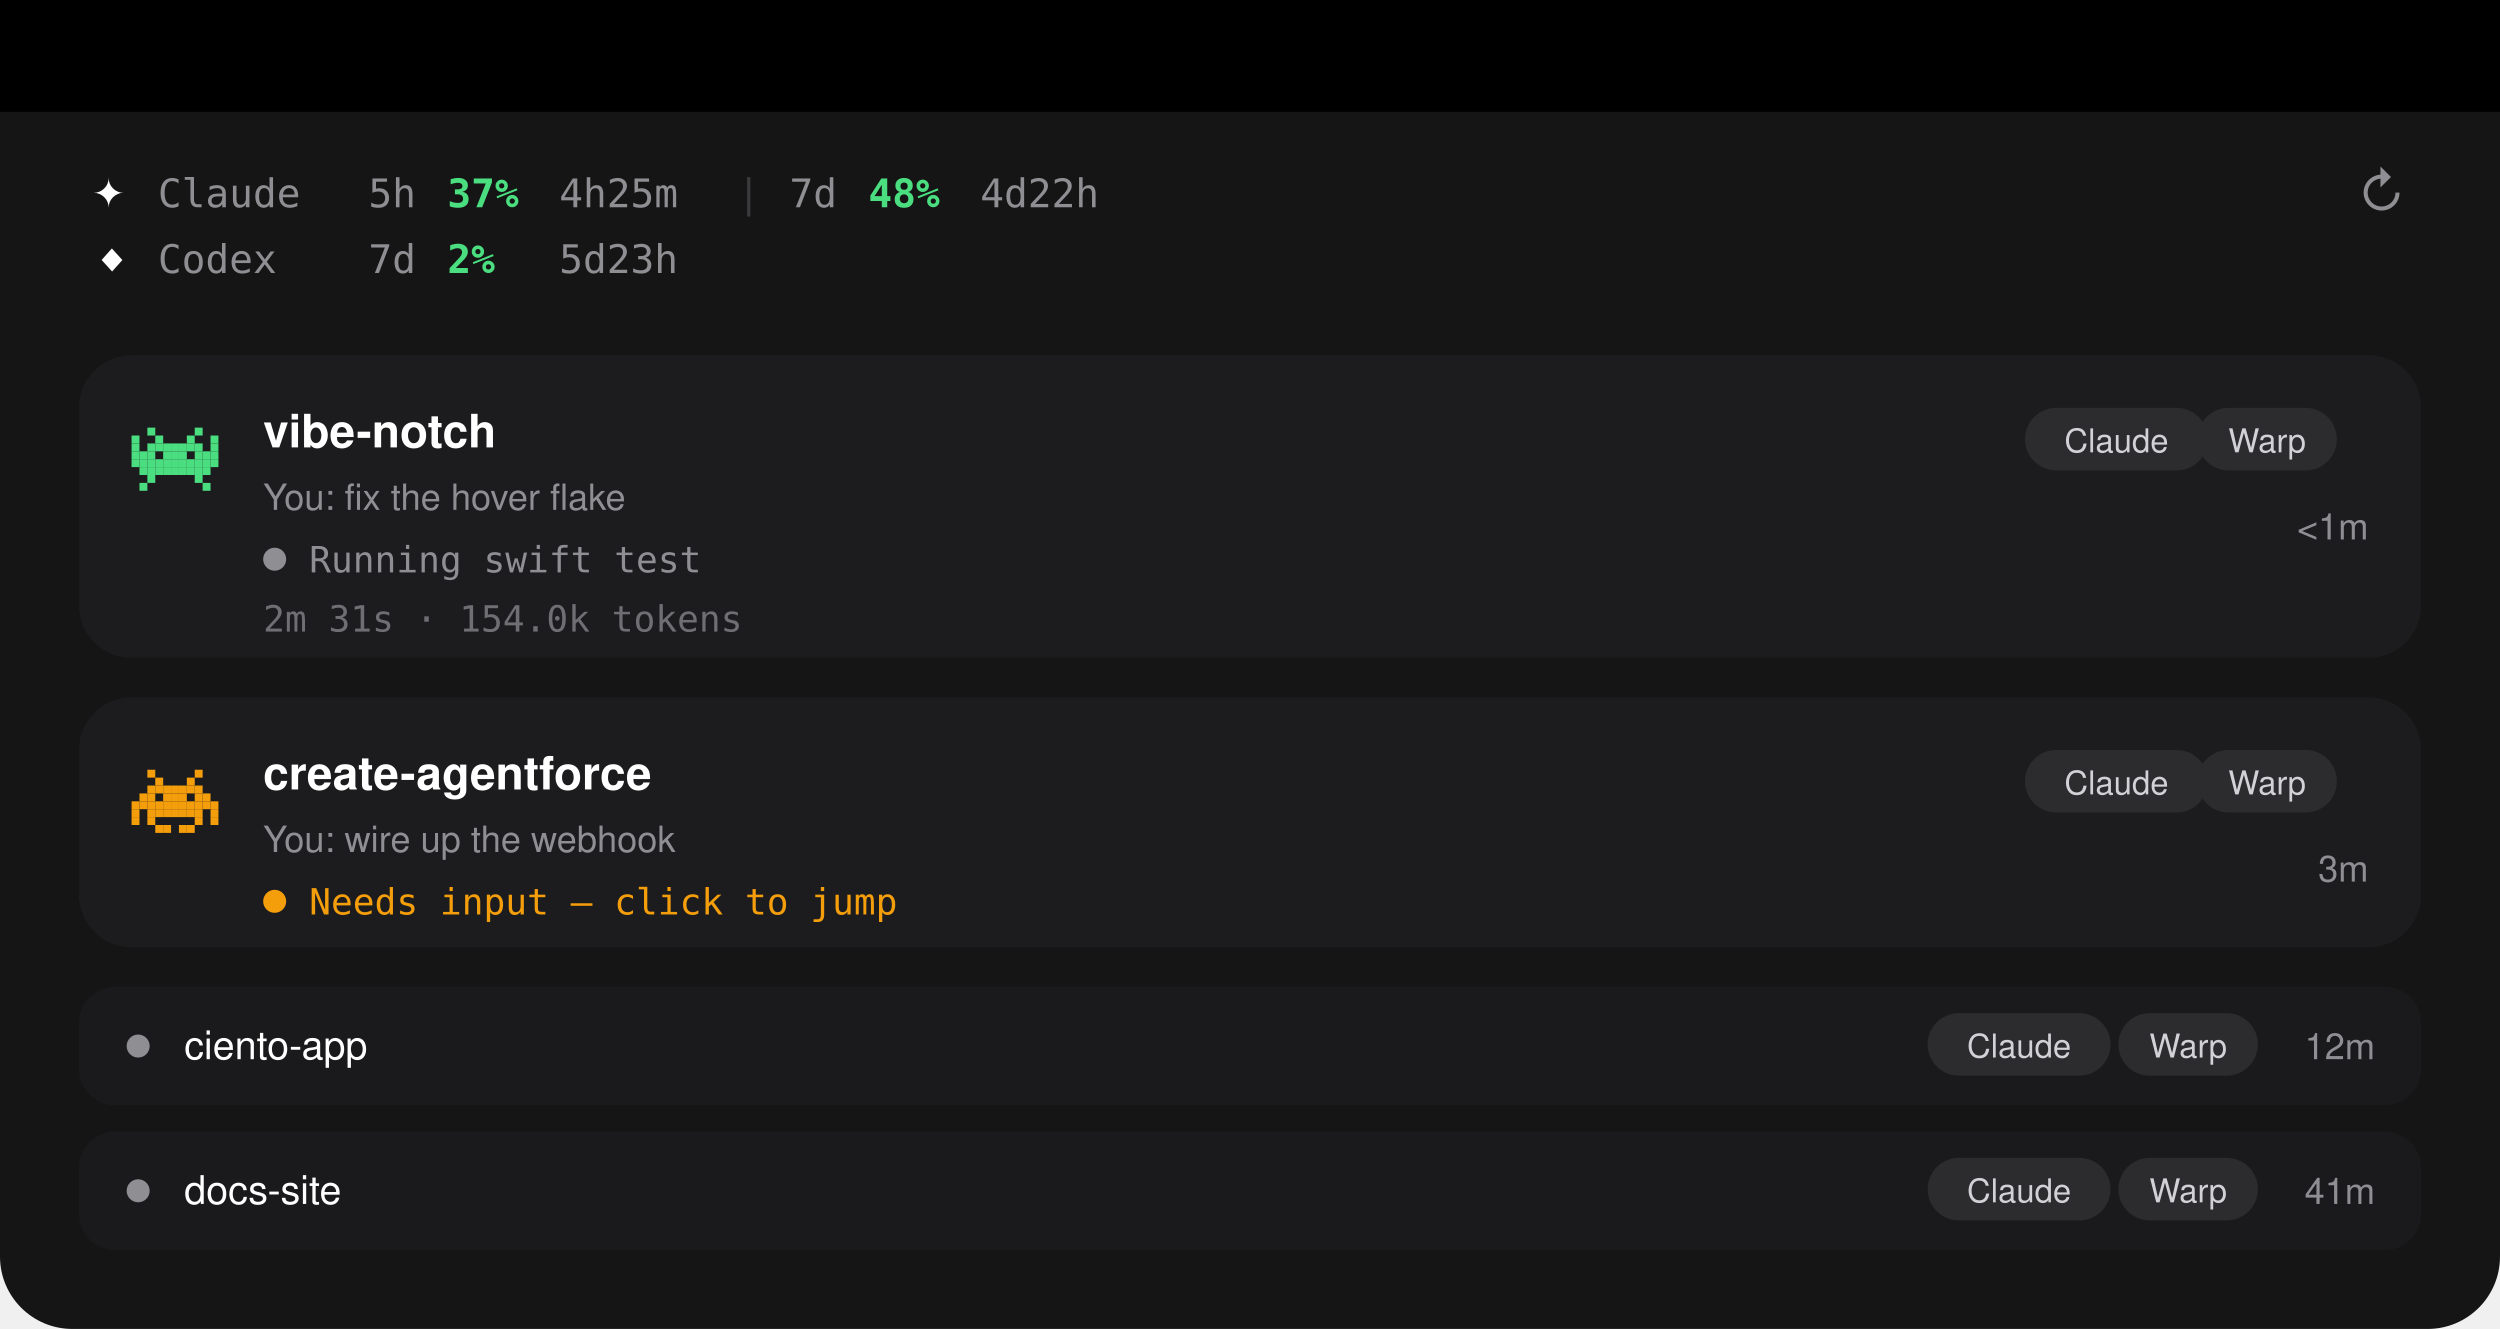
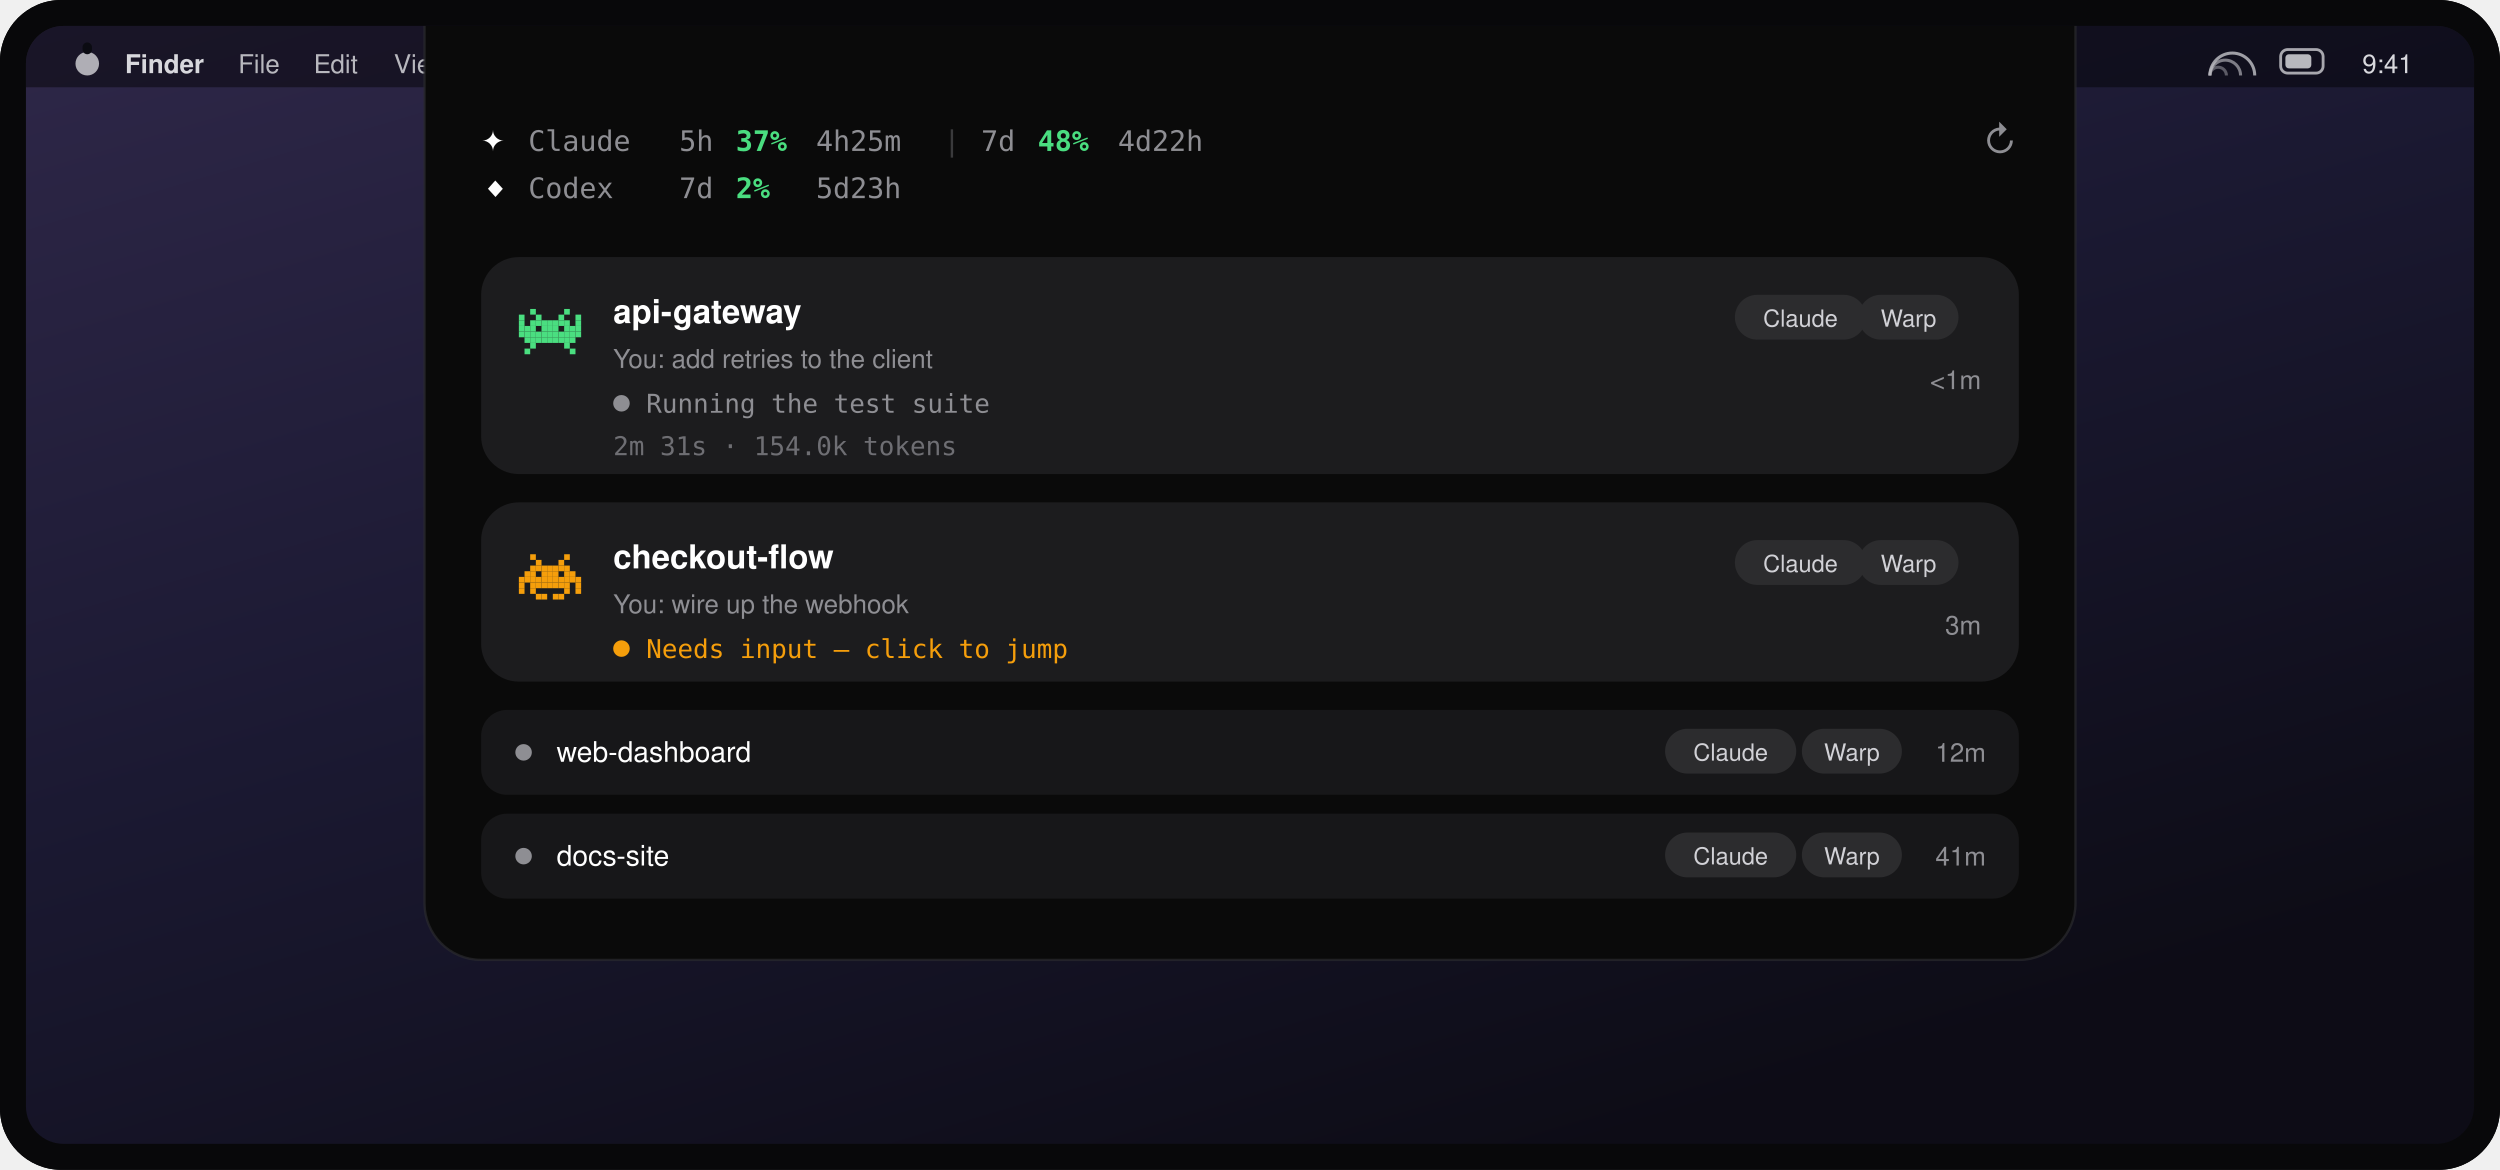
- <svg xmlns="http://www.w3.org/2000/svg" width="760" height="404" viewBox="0 0 760 404" role="img">
-   <rect x="0" y="0" width="760" height="404" rx="22" fill="#151515" opacity="1.0" />
-   <rect x="0" y="0" width="760" height="34" rx="0" fill="#000000" opacity="1.0" />
-   <rect x="290.0" y="0" width="180" height="26" rx="0" fill="#000000" opacity="1.0" />
-   <text x="28" y="63" font-family="-apple-system, BlinkMacSystemFont, 'SF Pro Text', Helvetica, Arial, sans-serif" font-size="12" font-weight="400" fill="#FFFFFF" text-anchor="start" opacity="1.0">✦</text>
-   <text x="48" y="63" font-family="ui-monospace, 'SF Mono', Menlo, monospace" font-size="12" font-weight="400" fill="#8E8E93" text-anchor="start" opacity="1.0">Claude</text>
-   <text x="112" y="63" font-family="ui-monospace, 'SF Mono', Menlo, monospace" font-size="12" font-weight="400" fill="#8E8E93" text-anchor="start" opacity="1.0">5h</text>
-   <text x="136" y="63" font-family="ui-monospace, 'SF Mono', Menlo, monospace" font-size="12" font-weight="600" fill="#4ADE80" text-anchor="start" opacity="1.0">37%</text>
-   <text x="170" y="63" font-family="ui-monospace, 'SF Mono', Menlo, monospace" font-size="12" font-weight="400" fill="#8E8E93" text-anchor="start" opacity="1.0">4h25m</text>
-   <text x="224" y="63" font-family="ui-monospace, 'SF Mono', Menlo, monospace" font-size="12" font-weight="400" fill="#3A3A3C" text-anchor="start" opacity="1.0">|</text>
-   <text x="240" y="63" font-family="ui-monospace, 'SF Mono', Menlo, monospace" font-size="12" font-weight="400" fill="#8E8E93" text-anchor="start" opacity="1.0">7d</text>
-   <text x="264" y="63" font-family="ui-monospace, 'SF Mono', Menlo, monospace" font-size="12" font-weight="600" fill="#4ADE80" text-anchor="start" opacity="1.0">48%</text>
-   <text x="298" y="63" font-family="ui-monospace, 'SF Mono', Menlo, monospace" font-size="12" font-weight="400" fill="#8E8E93" text-anchor="start" opacity="1.0">4d22h</text>
-   <text x="28" y="83" font-family="-apple-system, BlinkMacSystemFont, 'SF Pro Text', Helvetica, Arial, sans-serif" font-size="12" font-weight="400" fill="#FFFFFF" text-anchor="start" opacity="1.0">◆</text>
-   <text x="48" y="83" font-family="ui-monospace, 'SF Mono', Menlo, monospace" font-size="12" font-weight="400" fill="#8E8E93" text-anchor="start" opacity="1.0">Codex</text>
-   <text x="112" y="83" font-family="ui-monospace, 'SF Mono', Menlo, monospace" font-size="12" font-weight="400" fill="#8E8E93" text-anchor="start" opacity="1.0">7d</text>
-   <text x="136" y="83" font-family="ui-monospace, 'SF Mono', Menlo, monospace" font-size="12" font-weight="600" fill="#4ADE80" text-anchor="start" opacity="1.0">2%</text>
-   <text x="170" y="83" font-family="ui-monospace, 'SF Mono', Menlo, monospace" font-size="12" font-weight="400" fill="#8E8E93" text-anchor="start" opacity="1.0">5d23h</text>
-   <text x="724" y="64" font-family="-apple-system, BlinkMacSystemFont, 'SF Pro Text', Helvetica, Arial, sans-serif" font-size="15" font-weight="400" fill="#8E8E93" text-anchor="middle" opacity="1.0">↻</text>
-   <rect x="24" y="108" width="712" height="92" rx="16" fill="#1C1C1E" opacity="1.0" />
-   <rect x="44.8" y="130.0" width="2.4" height="2.4" fill="#4ADE80" opacity="1.0" />
-   <rect x="59.2" y="130.0" width="2.4" height="2.4" fill="#4ADE80" opacity="1.0" />
-   <rect x="40.0" y="132.4" width="2.4" height="2.4" fill="#4ADE80" opacity="1.0" />
-   <rect x="47.2" y="132.4" width="2.4" height="2.4" fill="#4ADE80" opacity="1.0" />
-   <rect x="56.8" y="132.4" width="2.4" height="2.4" fill="#4ADE80" opacity="1.0" />
-   <rect x="64.0" y="132.4" width="2.4" height="2.4" fill="#4ADE80" opacity="1.0" />
-   <rect x="40.0" y="134.8" width="2.4" height="2.4" fill="#4ADE80" opacity="1.0" />
-   <rect x="44.8" y="134.8" width="2.4" height="2.4" fill="#4ADE80" opacity="1.0" />
-   <rect x="47.2" y="134.8" width="2.4" height="2.4" fill="#4ADE80" opacity="1.0" />
-   <rect x="49.6" y="134.8" width="2.4" height="2.4" fill="#4ADE80" opacity="1.0" />
-   <rect x="52.0" y="134.8" width="2.4" height="2.4" fill="#4ADE80" opacity="1.0" />
-   <rect x="54.4" y="134.8" width="2.4" height="2.4" fill="#4ADE80" opacity="1.0" />
-   <rect x="56.8" y="134.8" width="2.4" height="2.4" fill="#4ADE80" opacity="1.0" />
-   <rect x="59.2" y="134.8" width="2.4" height="2.4" fill="#4ADE80" opacity="1.0" />
-   <rect x="64.0" y="134.8" width="2.4" height="2.4" fill="#4ADE80" opacity="1.0" />
-   <rect x="40.0" y="137.2" width="2.4" height="2.4" fill="#4ADE80" opacity="1.0" />
-   <rect x="42.4" y="137.2" width="2.4" height="2.4" fill="#4ADE80" opacity="1.0" />
-   <rect x="44.8" y="137.2" width="2.4" height="2.4" fill="#4ADE80" opacity="1.0" />
-   <rect x="49.6" y="137.2" width="2.4" height="2.4" fill="#4ADE80" opacity="1.0" />
-   <rect x="52.0" y="137.2" width="2.4" height="2.4" fill="#4ADE80" opacity="1.0" />
-   <rect x="54.4" y="137.2" width="2.4" height="2.4" fill="#4ADE80" opacity="1.0" />
-   <rect x="59.2" y="137.2" width="2.4" height="2.4" fill="#4ADE80" opacity="1.0" />
-   <rect x="61.6" y="137.2" width="2.4" height="2.4" fill="#4ADE80" opacity="1.0" />
-   <rect x="64.0" y="137.2" width="2.4" height="2.4" fill="#4ADE80" opacity="1.0" />
-   <rect x="40.0" y="139.6" width="2.4" height="2.4" fill="#4ADE80" opacity="1.0" />
-   <rect x="42.4" y="139.6" width="2.4" height="2.4" fill="#4ADE80" opacity="1.0" />
-   <rect x="44.8" y="139.6" width="2.4" height="2.4" fill="#4ADE80" opacity="1.0" />
-   <rect x="47.2" y="139.6" width="2.4" height="2.4" fill="#4ADE80" opacity="1.0" />
-   <rect x="49.6" y="139.6" width="2.4" height="2.4" fill="#4ADE80" opacity="1.0" />
-   <rect x="52.0" y="139.6" width="2.4" height="2.4" fill="#4ADE80" opacity="1.0" />
-   <rect x="54.4" y="139.6" width="2.4" height="2.4" fill="#4ADE80" opacity="1.0" />
-   <rect x="56.8" y="139.6" width="2.4" height="2.4" fill="#4ADE80" opacity="1.0" />
-   <rect x="59.2" y="139.6" width="2.4" height="2.4" fill="#4ADE80" opacity="1.0" />
-   <rect x="61.6" y="139.6" width="2.4" height="2.4" fill="#4ADE80" opacity="1.0" />
-   <rect x="64.0" y="139.6" width="2.4" height="2.4" fill="#4ADE80" opacity="1.0" />
-   <rect x="42.4" y="142.0" width="2.4" height="2.4" fill="#4ADE80" opacity="1.0" />
-   <rect x="44.8" y="142.0" width="2.4" height="2.4" fill="#4ADE80" opacity="1.0" />
-   <rect x="47.2" y="142.0" width="2.4" height="2.4" fill="#4ADE80" opacity="1.0" />
-   <rect x="49.6" y="142.0" width="2.4" height="2.4" fill="#4ADE80" opacity="1.0" />
-   <rect x="52.0" y="142.0" width="2.4" height="2.4" fill="#4ADE80" opacity="1.0" />
-   <rect x="54.4" y="142.0" width="2.4" height="2.4" fill="#4ADE80" opacity="1.0" />
-   <rect x="56.8" y="142.0" width="2.4" height="2.4" fill="#4ADE80" opacity="1.0" />
-   <rect x="59.2" y="142.0" width="2.4" height="2.4" fill="#4ADE80" opacity="1.0" />
-   <rect x="61.6" y="142.0" width="2.4" height="2.4" fill="#4ADE80" opacity="1.0" />
-   <rect x="44.8" y="144.4" width="2.4" height="2.4" fill="#4ADE80" opacity="1.0" />
-   <rect x="59.2" y="144.4" width="2.4" height="2.4" fill="#4ADE80" opacity="1.0" />
-   <rect x="42.4" y="146.8" width="2.4" height="2.4" fill="#4ADE80" opacity="1.0" />
-   <rect x="61.6" y="146.8" width="2.4" height="2.4" fill="#4ADE80" opacity="1.0" />
-   <text x="80" y="136" font-family="-apple-system, BlinkMacSystemFont, 'SF Pro Text', Helvetica, Arial, sans-serif" font-size="14" font-weight="600" fill="#FFFFFF" text-anchor="start" opacity="1.0">vibe-notch</text>
-   <text x="80" y="155" font-family="-apple-system, BlinkMacSystemFont, 'SF Pro Text', Helvetica, Arial, sans-serif" font-size="11" font-weight="400" fill="#8E8E93" text-anchor="start" opacity="1.0">You: fix the hover flake</text>
-   <circle cx="83.5" cy="170" r="3.5" fill="#8E8E93" />
-   <text x="94" y="174" font-family="ui-monospace, 'SF Mono', Menlo, monospace" font-size="11" font-weight="400" fill="#8E8E93" text-anchor="start" opacity="1.0">Running swift test</text>
-   <text x="80" y="192" font-family="ui-monospace, 'SF Mono', Menlo, monospace" font-size="11" font-weight="400" fill="#6E6E73" text-anchor="start" opacity="1.0">2m 31s · 154.0k tokens</text>
-   <rect x="615.6" y="124" width="55.6" height="19" rx="9.5" fill="#2C2C2E" opacity="1.0" />
-   <text x="643.4" y="137.5" font-family="-apple-system, BlinkMacSystemFont, 'SF Pro Text', Helvetica, Arial, sans-serif" font-size="10" font-weight="400" fill="#D1D1D6" text-anchor="middle" opacity="1.0">Claude</text>
-   <rect x="668" y="124" width="42.4" height="19" rx="9.5" fill="#2C2C2E" opacity="1.0" />
-   <text x="689.2" y="137.5" font-family="-apple-system, BlinkMacSystemFont, 'SF Pro Text', Helvetica, Arial, sans-serif" font-size="10" font-weight="400" fill="#D1D1D6" text-anchor="middle" opacity="1.0">Warp</text>
-   <text x="720" y="164" font-family="-apple-system, BlinkMacSystemFont, 'SF Pro Text', Helvetica, Arial, sans-serif" font-size="11" font-weight="400" fill="#8E8E93" text-anchor="end" opacity="1.0">&lt;1m</text>
-   <rect x="24" y="212" width="712" height="76" rx="16" fill="#1C1C1E" opacity="1.0" />
-   <rect x="44.8" y="234.0" width="2.4" height="2.4" fill="#F59E0B" opacity="1.0" />
-   <rect x="59.2" y="234.0" width="2.4" height="2.4" fill="#F59E0B" opacity="1.0" />
-   <rect x="47.2" y="236.4" width="2.4" height="2.4" fill="#F59E0B" opacity="1.0" />
-   <rect x="56.8" y="236.4" width="2.4" height="2.4" fill="#F59E0B" opacity="1.0" />
-   <rect x="44.8" y="238.8" width="2.4" height="2.4" fill="#F59E0B" opacity="1.0" />
-   <rect x="47.2" y="238.8" width="2.4" height="2.4" fill="#F59E0B" opacity="1.0" />
-   <rect x="49.6" y="238.8" width="2.4" height="2.4" fill="#F59E0B" opacity="1.0" />
-   <rect x="52.0" y="238.8" width="2.4" height="2.4" fill="#F59E0B" opacity="1.0" />
-   <rect x="54.4" y="238.8" width="2.4" height="2.4" fill="#F59E0B" opacity="1.0" />
-   <rect x="56.8" y="238.8" width="2.4" height="2.4" fill="#F59E0B" opacity="1.0" />
-   <rect x="59.2" y="238.8" width="2.4" height="2.4" fill="#F59E0B" opacity="1.0" />
-   <rect x="42.4" y="241.2" width="2.4" height="2.4" fill="#F59E0B" opacity="1.0" />
-   <rect x="44.8" y="241.2" width="2.4" height="2.4" fill="#F59E0B" opacity="1.0" />
-   <rect x="49.6" y="241.2" width="2.4" height="2.4" fill="#F59E0B" opacity="1.0" />
-   <rect x="52.0" y="241.2" width="2.4" height="2.4" fill="#F59E0B" opacity="1.0" />
-   <rect x="54.4" y="241.2" width="2.4" height="2.4" fill="#F59E0B" opacity="1.0" />
-   <rect x="59.2" y="241.2" width="2.4" height="2.4" fill="#F59E0B" opacity="1.0" />
-   <rect x="61.6" y="241.2" width="2.4" height="2.4" fill="#F59E0B" opacity="1.0" />
-   <rect x="40.0" y="243.6" width="2.4" height="2.4" fill="#F59E0B" opacity="1.0" />
-   <rect x="42.4" y="243.6" width="2.4" height="2.4" fill="#F59E0B" opacity="1.0" />
-   <rect x="44.8" y="243.6" width="2.4" height="2.4" fill="#F59E0B" opacity="1.0" />
-   <rect x="47.2" y="243.6" width="2.4" height="2.4" fill="#F59E0B" opacity="1.0" />
-   <rect x="49.6" y="243.6" width="2.4" height="2.4" fill="#F59E0B" opacity="1.0" />
-   <rect x="52.0" y="243.6" width="2.4" height="2.4" fill="#F59E0B" opacity="1.0" />
-   <rect x="54.4" y="243.6" width="2.4" height="2.4" fill="#F59E0B" opacity="1.0" />
-   <rect x="56.8" y="243.6" width="2.4" height="2.4" fill="#F59E0B" opacity="1.0" />
-   <rect x="59.2" y="243.6" width="2.4" height="2.4" fill="#F59E0B" opacity="1.0" />
-   <rect x="61.6" y="243.6" width="2.4" height="2.4" fill="#F59E0B" opacity="1.0" />
-   <rect x="64.0" y="243.6" width="2.4" height="2.4" fill="#F59E0B" opacity="1.0" />
-   <rect x="40.0" y="246.0" width="2.4" height="2.4" fill="#F59E0B" opacity="1.0" />
-   <rect x="44.8" y="246.0" width="2.4" height="2.4" fill="#F59E0B" opacity="1.0" />
-   <rect x="47.2" y="246.0" width="2.4" height="2.4" fill="#F59E0B" opacity="1.0" />
-   <rect x="49.6" y="246.0" width="2.4" height="2.4" fill="#F59E0B" opacity="1.0" />
-   <rect x="52.0" y="246.0" width="2.4" height="2.4" fill="#F59E0B" opacity="1.0" />
-   <rect x="54.4" y="246.0" width="2.4" height="2.4" fill="#F59E0B" opacity="1.0" />
-   <rect x="56.8" y="246.0" width="2.4" height="2.4" fill="#F59E0B" opacity="1.0" />
-   <rect x="59.2" y="246.0" width="2.4" height="2.4" fill="#F59E0B" opacity="1.0" />
-   <rect x="64.0" y="246.0" width="2.4" height="2.4" fill="#F59E0B" opacity="1.0" />
-   <rect x="40.0" y="248.4" width="2.4" height="2.4" fill="#F59E0B" opacity="1.0" />
-   <rect x="44.8" y="248.4" width="2.4" height="2.4" fill="#F59E0B" opacity="1.0" />
-   <rect x="59.2" y="248.4" width="2.4" height="2.4" fill="#F59E0B" opacity="1.0" />
-   <rect x="64.0" y="248.4" width="2.4" height="2.4" fill="#F59E0B" opacity="1.0" />
-   <rect x="47.2" y="250.8" width="2.4" height="2.4" fill="#F59E0B" opacity="1.0" />
-   <rect x="49.6" y="250.8" width="2.4" height="2.4" fill="#F59E0B" opacity="1.0" />
-   <rect x="54.4" y="250.8" width="2.4" height="2.4" fill="#F59E0B" opacity="1.0" />
-   <rect x="56.8" y="250.8" width="2.4" height="2.4" fill="#F59E0B" opacity="1.0" />
-   <text x="80" y="240" font-family="-apple-system, BlinkMacSystemFont, 'SF Pro Text', Helvetica, Arial, sans-serif" font-size="14" font-weight="600" fill="#FFFFFF" text-anchor="start" opacity="1.0">create-agentforce</text>
-   <text x="80" y="259" font-family="-apple-system, BlinkMacSystemFont, 'SF Pro Text', Helvetica, Arial, sans-serif" font-size="11" font-weight="400" fill="#8E8E93" text-anchor="start" opacity="1.0">You: wire up the webhook</text>
-   <circle cx="83.5" cy="274" r="3.5" fill="#F59E0B" />
-   <text x="94" y="278" font-family="ui-monospace, 'SF Mono', Menlo, monospace" font-size="11" font-weight="400" fill="#F59E0B" text-anchor="start" opacity="1.0">Needs input — click to jump</text>
-   <rect x="615.6" y="228" width="55.6" height="19" rx="9.5" fill="#2C2C2E" opacity="1.0" />
-   <text x="643.4" y="241.5" font-family="-apple-system, BlinkMacSystemFont, 'SF Pro Text', Helvetica, Arial, sans-serif" font-size="10" font-weight="400" fill="#D1D1D6" text-anchor="middle" opacity="1.0">Claude</text>
-   <rect x="668" y="228" width="42.4" height="19" rx="9.5" fill="#2C2C2E" opacity="1.0" />
-   <text x="689.2" y="241.5" font-family="-apple-system, BlinkMacSystemFont, 'SF Pro Text', Helvetica, Arial, sans-serif" font-size="10" font-weight="400" fill="#D1D1D6" text-anchor="middle" opacity="1.0">Warp</text>
-   <text x="720" y="268" font-family="-apple-system, BlinkMacSystemFont, 'SF Pro Text', Helvetica, Arial, sans-serif" font-size="11" font-weight="400" fill="#8E8E93" text-anchor="end" opacity="1.0">3m</text>
-   <rect x="24" y="300" width="712" height="36" rx="11" fill="#1C1C1E" opacity="0.72" />
-   <circle cx="42" cy="318" r="3.5" fill="#8E8E93" />
-   <text x="56" y="322" font-family="-apple-system, BlinkMacSystemFont, 'SF Pro Text', Helvetica, Arial, sans-serif" font-size="12" font-weight="500" fill="#FFFFFF" text-anchor="start" opacity="1.0">ciento-app</text>
-   <rect x="586" y="308" width="55.6" height="19" rx="9.5" fill="#2C2C2E" opacity="1.0" />
-   <text x="613.8" y="321.5" font-family="-apple-system, BlinkMacSystemFont, 'SF Pro Text', Helvetica, Arial, sans-serif" font-size="10" font-weight="400" fill="#D1D1D6" text-anchor="middle" opacity="1.0">Claude</text>
-   <rect x="644" y="308" width="42.4" height="19" rx="9.5" fill="#2C2C2E" opacity="1.0" />
-   <text x="665.2" y="321.5" font-family="-apple-system, BlinkMacSystemFont, 'SF Pro Text', Helvetica, Arial, sans-serif" font-size="10" font-weight="400" fill="#D1D1D6" text-anchor="middle" opacity="1.0">Warp</text>
-   <text x="722" y="322" font-family="-apple-system, BlinkMacSystemFont, 'SF Pro Text', Helvetica, Arial, sans-serif" font-size="11" font-weight="400" fill="#8E8E93" text-anchor="end" opacity="1.0">12m</text>
-   <rect x="24" y="344" width="712" height="36" rx="11" fill="#1C1C1E" opacity="0.72" />
-   <circle cx="42" cy="362" r="3.5" fill="#8E8E93" />
-   <text x="56" y="366" font-family="-apple-system, BlinkMacSystemFont, 'SF Pro Text', Helvetica, Arial, sans-serif" font-size="12" font-weight="500" fill="#FFFFFF" text-anchor="start" opacity="1.0">docs-site</text>
-   <rect x="586" y="352" width="55.6" height="19" rx="9.5" fill="#2C2C2E" opacity="1.0" />
-   <text x="613.8" y="365.5" font-family="-apple-system, BlinkMacSystemFont, 'SF Pro Text', Helvetica, Arial, sans-serif" font-size="10" font-weight="400" fill="#D1D1D6" text-anchor="middle" opacity="1.0">Claude</text>
-   <rect x="644" y="352" width="42.4" height="19" rx="9.5" fill="#2C2C2E" opacity="1.0" />
-   <text x="665.2" y="365.5" font-family="-apple-system, BlinkMacSystemFont, 'SF Pro Text', Helvetica, Arial, sans-serif" font-size="10" font-weight="400" fill="#D1D1D6" text-anchor="middle" opacity="1.0">Warp</text>
-   <text x="722" y="366" font-family="-apple-system, BlinkMacSystemFont, 'SF Pro Text', Helvetica, Arial, sans-serif" font-size="11" font-weight="400" fill="#8E8E93" text-anchor="end" opacity="1.0">41m</text>
+ <svg xmlns="http://www.w3.org/2000/svg" width="1060" height="496" viewBox="0 0 1060 496" role="img">
+   <rect x="0" y="0" width="1060" height="496" rx="26" fill="#000000" opacity="1.0" />
+   <defs>
+     <linearGradient id="wall" x1="0" y1="0" x2="0.65" y2="1">
+       <stop offset="0%" stop-color="#2E2748" />
+       <stop offset="50%" stop-color="#1B1932" />
+       <stop offset="100%" stop-color="#0D0C16" />
+     </linearGradient>
+     <clipPath id="screen">
+       <rect x="11" y="11" width="1038" height="474" rx="16" />
+     </clipPath>
+   </defs>
+   <rect x="0" y="0" width="1060" height="496" rx="26" fill="#08080A" opacity="1.0" />
+   <rect x="11" y="11" width="1038" height="474" rx="16" fill="url(#wall)" opacity="1.0" />
+   <g clip-path="url(#screen)">
+     <rect x="11" y="11" width="1038" height="26" rx="0" fill="#000000" opacity="0.45" />
+     <circle cx="37" cy="27" r="5" fill="#C9C9CE" opacity="0.85" />
+     <rect x="35" y="18" width="4" height="5" rx="2" fill="#0B0B12" />
+     <text x="53" y="31" font-family="-apple-system, BlinkMacSystemFont, 'SF Pro Text', Helvetica, Arial, sans-serif" font-size="11" font-weight="600" fill="#D8D8DD" text-anchor="start" opacity="1.0">Finder</text>
+     <text x="101" y="31" font-family="-apple-system, BlinkMacSystemFont, 'SF Pro Text', Helvetica, Arial, sans-serif" font-size="11" font-weight="400" fill="#B8B8BE" text-anchor="start" opacity="1.0">File</text>
+     <text x="133" y="31" font-family="-apple-system, BlinkMacSystemFont, 'SF Pro Text', Helvetica, Arial, sans-serif" font-size="11" font-weight="400" fill="#B8B8BE" text-anchor="start" opacity="1.0">Edit</text>
+     <text x="167" y="31" font-family="-apple-system, BlinkMacSystemFont, 'SF Pro Text', Helvetica, Arial, sans-serif" font-size="11" font-weight="400" fill="#B8B8BE" text-anchor="start" opacity="1.0">View</text>
+     <text x="1023" y="31" font-family="-apple-system, BlinkMacSystemFont, 'SF Pro Text', Helvetica, Arial, sans-serif" font-size="11" font-weight="400" fill="#D8D8DD" text-anchor="end" opacity="1.0">9:41</text>
+     <rect x="967" y="21" width="18" height="10" rx="3" fill="none" stroke="#B8B8BE" stroke-width="1.2" opacity="0.9" />
+     <rect x="969" y="23" width="11" height="6" rx="1.5" fill="#B8B8BE" />
+     <path d="M 937 32 a 3.5 3.5 0 0 1 7.0 0" fill="none" stroke="#B8B8BE" stroke-width="1.3" opacity="0.45" />
+     <path d="M 937 32 a 6.5 6.5 0 0 1 13.0 0" fill="none" stroke="#B8B8BE" stroke-width="1.3" opacity="0.65" />
+     <path d="M 937 32 a 9.5 9.5 0 0 1 19.0 0" fill="none" stroke="#B8B8BE" stroke-width="1.3" opacity="0.85" />
+     <path d="M 180.0 11 h 700 v 372 a 24 24 0 0 1 -24 24 h -652 a 24 24 0 0 1 -24 -24 Z" fill="#0A0A0A" />
+   </g>
+   <path d="M 180.0 11 v 372 a 24 24 0 0 0 24 24 h 652 a 24 24 0 0 0 24 -24 v -372" fill="none" stroke="#2A2A2E" stroke-width="1" opacity="0.7" />
+   <text x="204.0" y="64" font-family="-apple-system, BlinkMacSystemFont, 'SF Pro Text', Helvetica, Arial, sans-serif" font-size="12" font-weight="400" fill="#FFFFFF" text-anchor="start" opacity="1.0">✦</text>
+   <text x="224.0" y="64" font-family="ui-monospace, 'SF Mono', Menlo, monospace" font-size="12" font-weight="400" fill="#8E8E93" text-anchor="start" opacity="1.0">Claude</text>
+   <text x="288.0" y="64" font-family="ui-monospace, 'SF Mono', Menlo, monospace" font-size="12" font-weight="400" fill="#8E8E93" text-anchor="start" opacity="1.0">5h</text>
+   <text x="312.0" y="64" font-family="ui-monospace, 'SF Mono', Menlo, monospace" font-size="12" font-weight="600" fill="#4ADE80" text-anchor="start" opacity="1.0">37%</text>
+   <text x="346.0" y="64" font-family="ui-monospace, 'SF Mono', Menlo, monospace" font-size="12" font-weight="400" fill="#8E8E93" text-anchor="start" opacity="1.0">4h25m</text>
+   <text x="400.0" y="64" font-family="ui-monospace, 'SF Mono', Menlo, monospace" font-size="12" font-weight="400" fill="#3A3A3C" text-anchor="start" opacity="1.0">|</text>
+   <text x="416.0" y="64" font-family="ui-monospace, 'SF Mono', Menlo, monospace" font-size="12" font-weight="400" fill="#8E8E93" text-anchor="start" opacity="1.0">7d</text>
+   <text x="440.0" y="64" font-family="ui-monospace, 'SF Mono', Menlo, monospace" font-size="12" font-weight="600" fill="#4ADE80" text-anchor="start" opacity="1.0">48%</text>
+   <text x="474.0" y="64" font-family="ui-monospace, 'SF Mono', Menlo, monospace" font-size="12" font-weight="400" fill="#8E8E93" text-anchor="start" opacity="1.0">4d22h</text>
+   <text x="204.0" y="84" font-family="-apple-system, BlinkMacSystemFont, 'SF Pro Text', Helvetica, Arial, sans-serif" font-size="12" font-weight="400" fill="#FFFFFF" text-anchor="start" opacity="1.0">◆</text>
+   <text x="224.0" y="84" font-family="ui-monospace, 'SF Mono', Menlo, monospace" font-size="12" font-weight="400" fill="#8E8E93" text-anchor="start" opacity="1.0">Codex</text>
+   <text x="288.0" y="84" font-family="ui-monospace, 'SF Mono', Menlo, monospace" font-size="12" font-weight="400" fill="#8E8E93" text-anchor="start" opacity="1.0">7d</text>
+   <text x="312.0" y="84" font-family="ui-monospace, 'SF Mono', Menlo, monospace" font-size="12" font-weight="600" fill="#4ADE80" text-anchor="start" opacity="1.0">2%</text>
+   <text x="346.0" y="84" font-family="ui-monospace, 'SF Mono', Menlo, monospace" font-size="12" font-weight="400" fill="#8E8E93" text-anchor="start" opacity="1.0">5d23h</text>
+   <text x="848.0" y="65" font-family="-apple-system, BlinkMacSystemFont, 'SF Pro Text', Helvetica, Arial, sans-serif" font-size="15" font-weight="400" fill="#8E8E93" text-anchor="middle" opacity="1.0">↻</text>
+   <rect x="204.0" y="109" width="652" height="92" rx="16" fill="#1C1C1E" opacity="1.0" />
+   <rect x="224.8" y="131.0" width="2.4" height="2.4" fill="#4ADE80" opacity="1.0" />
+   <rect x="239.2" y="131.0" width="2.4" height="2.4" fill="#4ADE80" opacity="1.0" />
+   <rect x="220.0" y="133.4" width="2.4" height="2.4" fill="#4ADE80" opacity="1.0" />
+   <rect x="227.2" y="133.4" width="2.4" height="2.4" fill="#4ADE80" opacity="1.0" />
+   <rect x="236.8" y="133.4" width="2.4" height="2.4" fill="#4ADE80" opacity="1.0" />
+   <rect x="244.0" y="133.4" width="2.4" height="2.4" fill="#4ADE80" opacity="1.0" />
+   <rect x="220.0" y="135.8" width="2.4" height="2.4" fill="#4ADE80" opacity="1.0" />
+   <rect x="224.8" y="135.8" width="2.4" height="2.4" fill="#4ADE80" opacity="1.0" />
+   <rect x="227.2" y="135.8" width="2.4" height="2.4" fill="#4ADE80" opacity="1.0" />
+   <rect x="229.6" y="135.8" width="2.4" height="2.4" fill="#4ADE80" opacity="1.0" />
+   <rect x="232.0" y="135.8" width="2.4" height="2.4" fill="#4ADE80" opacity="1.0" />
+   <rect x="234.4" y="135.8" width="2.4" height="2.4" fill="#4ADE80" opacity="1.0" />
+   <rect x="236.8" y="135.8" width="2.4" height="2.4" fill="#4ADE80" opacity="1.0" />
+   <rect x="239.2" y="135.8" width="2.4" height="2.4" fill="#4ADE80" opacity="1.0" />
+   <rect x="244.0" y="135.8" width="2.4" height="2.4" fill="#4ADE80" opacity="1.0" />
+   <rect x="220.0" y="138.2" width="2.4" height="2.4" fill="#4ADE80" opacity="1.0" />
+   <rect x="222.4" y="138.2" width="2.4" height="2.4" fill="#4ADE80" opacity="1.0" />
+   <rect x="224.8" y="138.2" width="2.4" height="2.4" fill="#4ADE80" opacity="1.0" />
+   <rect x="229.6" y="138.2" width="2.4" height="2.4" fill="#4ADE80" opacity="1.0" />
+   <rect x="232.0" y="138.2" width="2.4" height="2.4" fill="#4ADE80" opacity="1.0" />
+   <rect x="234.4" y="138.2" width="2.4" height="2.4" fill="#4ADE80" opacity="1.0" />
+   <rect x="239.2" y="138.2" width="2.4" height="2.4" fill="#4ADE80" opacity="1.0" />
+   <rect x="241.6" y="138.2" width="2.4" height="2.4" fill="#4ADE80" opacity="1.0" />
+   <rect x="244.0" y="138.2" width="2.4" height="2.4" fill="#4ADE80" opacity="1.0" />
+   <rect x="220.0" y="140.6" width="2.4" height="2.4" fill="#4ADE80" opacity="1.0" />
+   <rect x="222.4" y="140.6" width="2.4" height="2.4" fill="#4ADE80" opacity="1.0" />
+   <rect x="224.8" y="140.6" width="2.4" height="2.4" fill="#4ADE80" opacity="1.0" />
+   <rect x="227.2" y="140.6" width="2.4" height="2.4" fill="#4ADE80" opacity="1.0" />
+   <rect x="229.6" y="140.6" width="2.4" height="2.4" fill="#4ADE80" opacity="1.0" />
+   <rect x="232.0" y="140.6" width="2.4" height="2.4" fill="#4ADE80" opacity="1.0" />
+   <rect x="234.4" y="140.6" width="2.4" height="2.4" fill="#4ADE80" opacity="1.0" />
+   <rect x="236.8" y="140.6" width="2.4" height="2.4" fill="#4ADE80" opacity="1.0" />
+   <rect x="239.2" y="140.6" width="2.4" height="2.4" fill="#4ADE80" opacity="1.0" />
+   <rect x="241.6" y="140.6" width="2.4" height="2.4" fill="#4ADE80" opacity="1.0" />
+   <rect x="244.0" y="140.6" width="2.4" height="2.4" fill="#4ADE80" opacity="1.0" />
+   <rect x="222.4" y="143.0" width="2.4" height="2.4" fill="#4ADE80" opacity="1.0" />
+   <rect x="224.8" y="143.0" width="2.4" height="2.4" fill="#4ADE80" opacity="1.0" />
+   <rect x="227.2" y="143.0" width="2.4" height="2.4" fill="#4ADE80" opacity="1.0" />
+   <rect x="229.6" y="143.0" width="2.4" height="2.4" fill="#4ADE80" opacity="1.0" />
+   <rect x="232.0" y="143.0" width="2.4" height="2.4" fill="#4ADE80" opacity="1.0" />
+   <rect x="234.4" y="143.0" width="2.4" height="2.4" fill="#4ADE80" opacity="1.0" />
+   <rect x="236.8" y="143.0" width="2.4" height="2.4" fill="#4ADE80" opacity="1.0" />
+   <rect x="239.2" y="143.0" width="2.4" height="2.4" fill="#4ADE80" opacity="1.0" />
+   <rect x="241.6" y="143.0" width="2.4" height="2.4" fill="#4ADE80" opacity="1.0" />
+   <rect x="224.8" y="145.4" width="2.4" height="2.4" fill="#4ADE80" opacity="1.0" />
+   <rect x="239.2" y="145.4" width="2.4" height="2.4" fill="#4ADE80" opacity="1.0" />
+   <rect x="222.4" y="147.8" width="2.4" height="2.4" fill="#4ADE80" opacity="1.0" />
+   <rect x="241.6" y="147.8" width="2.4" height="2.4" fill="#4ADE80" opacity="1.0" />
+   <text x="260.0" y="137" font-family="-apple-system, BlinkMacSystemFont, 'SF Pro Text', Helvetica, Arial, sans-serif" font-size="14" font-weight="600" fill="#FFFFFF" text-anchor="start" opacity="1.0">api-gateway</text>
+   <text x="260.0" y="156" font-family="-apple-system, BlinkMacSystemFont, 'SF Pro Text', Helvetica, Arial, sans-serif" font-size="11" font-weight="400" fill="#8E8E93" text-anchor="start" opacity="1.0">You: add retries to the client</text>
+   <circle cx="263.5" cy="171" r="3.5" fill="#8E8E93" />
+   <text x="274.0" y="175" font-family="ui-monospace, 'SF Mono', Menlo, monospace" font-size="11" font-weight="400" fill="#8E8E93" text-anchor="start" opacity="1.0">Running the test suite</text>
+   <text x="260.0" y="193" font-family="ui-monospace, 'SF Mono', Menlo, monospace" font-size="11" font-weight="400" fill="#6E6E73" text-anchor="start" opacity="1.0">2m 31s · 154.0k tokens</text>
+   <rect x="735.6" y="125" width="55.6" height="19" rx="9.5" fill="#2C2C2E" opacity="1.0" />
+   <text x="763.4" y="138.5" font-family="-apple-system, BlinkMacSystemFont, 'SF Pro Text', Helvetica, Arial, sans-serif" font-size="10" font-weight="400" fill="#D1D1D6" text-anchor="middle" opacity="1.0">Claude</text>
+   <rect x="788.0" y="125" width="42.4" height="19" rx="9.5" fill="#2C2C2E" opacity="1.0" />
+   <text x="809.2" y="138.5" font-family="-apple-system, BlinkMacSystemFont, 'SF Pro Text', Helvetica, Arial, sans-serif" font-size="10" font-weight="400" fill="#D1D1D6" text-anchor="middle" opacity="1.0">Warp</text>
+   <text x="840.0" y="165" font-family="-apple-system, BlinkMacSystemFont, 'SF Pro Text', Helvetica, Arial, sans-serif" font-size="11" font-weight="400" fill="#8E8E93" text-anchor="end" opacity="1.0">&lt;1m</text>
+   <rect x="204.0" y="213" width="652" height="76" rx="16" fill="#1C1C1E" opacity="1.0" />
+   <rect x="224.8" y="235.0" width="2.4" height="2.4" fill="#F59E0B" opacity="1.0" />
+   <rect x="239.2" y="235.0" width="2.4" height="2.4" fill="#F59E0B" opacity="1.0" />
+   <rect x="227.2" y="237.4" width="2.4" height="2.4" fill="#F59E0B" opacity="1.0" />
+   <rect x="236.8" y="237.4" width="2.4" height="2.4" fill="#F59E0B" opacity="1.0" />
+   <rect x="224.8" y="239.8" width="2.4" height="2.4" fill="#F59E0B" opacity="1.0" />
+   <rect x="227.2" y="239.8" width="2.4" height="2.4" fill="#F59E0B" opacity="1.0" />
+   <rect x="229.6" y="239.8" width="2.4" height="2.4" fill="#F59E0B" opacity="1.0" />
+   <rect x="232.0" y="239.8" width="2.4" height="2.4" fill="#F59E0B" opacity="1.0" />
+   <rect x="234.4" y="239.8" width="2.4" height="2.4" fill="#F59E0B" opacity="1.0" />
+   <rect x="236.8" y="239.8" width="2.4" height="2.4" fill="#F59E0B" opacity="1.0" />
+   <rect x="239.2" y="239.8" width="2.4" height="2.4" fill="#F59E0B" opacity="1.0" />
+   <rect x="222.4" y="242.2" width="2.4" height="2.4" fill="#F59E0B" opacity="1.0" />
+   <rect x="224.8" y="242.2" width="2.4" height="2.4" fill="#F59E0B" opacity="1.0" />
+   <rect x="229.6" y="242.2" width="2.4" height="2.4" fill="#F59E0B" opacity="1.0" />
+   <rect x="232.0" y="242.2" width="2.4" height="2.4" fill="#F59E0B" opacity="1.0" />
+   <rect x="234.4" y="242.2" width="2.4" height="2.4" fill="#F59E0B" opacity="1.0" />
+   <rect x="239.2" y="242.2" width="2.4" height="2.4" fill="#F59E0B" opacity="1.0" />
+   <rect x="241.6" y="242.2" width="2.4" height="2.4" fill="#F59E0B" opacity="1.0" />
+   <rect x="220.0" y="244.6" width="2.4" height="2.4" fill="#F59E0B" opacity="1.0" />
+   <rect x="222.4" y="244.6" width="2.4" height="2.4" fill="#F59E0B" opacity="1.0" />
+   <rect x="224.8" y="244.6" width="2.4" height="2.4" fill="#F59E0B" opacity="1.0" />
+   <rect x="227.2" y="244.6" width="2.4" height="2.4" fill="#F59E0B" opacity="1.0" />
+   <rect x="229.6" y="244.6" width="2.4" height="2.4" fill="#F59E0B" opacity="1.0" />
+   <rect x="232.0" y="244.6" width="2.4" height="2.4" fill="#F59E0B" opacity="1.0" />
+   <rect x="234.4" y="244.6" width="2.4" height="2.4" fill="#F59E0B" opacity="1.0" />
+   <rect x="236.8" y="244.6" width="2.4" height="2.4" fill="#F59E0B" opacity="1.0" />
+   <rect x="239.2" y="244.6" width="2.4" height="2.4" fill="#F59E0B" opacity="1.0" />
+   <rect x="241.6" y="244.6" width="2.4" height="2.4" fill="#F59E0B" opacity="1.0" />
+   <rect x="244.0" y="244.6" width="2.4" height="2.4" fill="#F59E0B" opacity="1.0" />
+   <rect x="220.0" y="247.0" width="2.4" height="2.4" fill="#F59E0B" opacity="1.0" />
+   <rect x="224.8" y="247.0" width="2.4" height="2.4" fill="#F59E0B" opacity="1.0" />
+   <rect x="227.2" y="247.0" width="2.4" height="2.4" fill="#F59E0B" opacity="1.0" />
+   <rect x="229.6" y="247.0" width="2.4" height="2.4" fill="#F59E0B" opacity="1.0" />
+   <rect x="232.0" y="247.0" width="2.4" height="2.4" fill="#F59E0B" opacity="1.0" />
+   <rect x="234.4" y="247.0" width="2.4" height="2.4" fill="#F59E0B" opacity="1.0" />
+   <rect x="236.8" y="247.0" width="2.4" height="2.4" fill="#F59E0B" opacity="1.0" />
+   <rect x="239.2" y="247.0" width="2.4" height="2.4" fill="#F59E0B" opacity="1.0" />
+   <rect x="244.0" y="247.0" width="2.4" height="2.4" fill="#F59E0B" opacity="1.0" />
+   <rect x="220.0" y="249.4" width="2.4" height="2.4" fill="#F59E0B" opacity="1.0" />
+   <rect x="224.8" y="249.4" width="2.4" height="2.4" fill="#F59E0B" opacity="1.0" />
+   <rect x="239.2" y="249.4" width="2.4" height="2.4" fill="#F59E0B" opacity="1.0" />
+   <rect x="244.0" y="249.4" width="2.4" height="2.4" fill="#F59E0B" opacity="1.0" />
+   <rect x="227.2" y="251.8" width="2.4" height="2.4" fill="#F59E0B" opacity="1.0" />
+   <rect x="229.6" y="251.8" width="2.4" height="2.4" fill="#F59E0B" opacity="1.0" />
+   <rect x="234.4" y="251.8" width="2.4" height="2.4" fill="#F59E0B" opacity="1.0" />
+   <rect x="236.8" y="251.8" width="2.4" height="2.4" fill="#F59E0B" opacity="1.0" />
+   <text x="260.0" y="241" font-family="-apple-system, BlinkMacSystemFont, 'SF Pro Text', Helvetica, Arial, sans-serif" font-size="14" font-weight="600" fill="#FFFFFF" text-anchor="start" opacity="1.0">checkout-flow</text>
+   <text x="260.0" y="260" font-family="-apple-system, BlinkMacSystemFont, 'SF Pro Text', Helvetica, Arial, sans-serif" font-size="11" font-weight="400" fill="#8E8E93" text-anchor="start" opacity="1.0">You: wire up the webhook</text>
+   <circle cx="263.5" cy="275" r="3.5" fill="#F59E0B" />
+   <text x="274.0" y="279" font-family="ui-monospace, 'SF Mono', Menlo, monospace" font-size="11" font-weight="400" fill="#F59E0B" text-anchor="start" opacity="1.0">Needs input — click to jump</text>
+   <rect x="735.6" y="229" width="55.6" height="19" rx="9.5" fill="#2C2C2E" opacity="1.0" />
+   <text x="763.4" y="242.5" font-family="-apple-system, BlinkMacSystemFont, 'SF Pro Text', Helvetica, Arial, sans-serif" font-size="10" font-weight="400" fill="#D1D1D6" text-anchor="middle" opacity="1.0">Claude</text>
+   <rect x="788.0" y="229" width="42.4" height="19" rx="9.5" fill="#2C2C2E" opacity="1.0" />
+   <text x="809.2" y="242.5" font-family="-apple-system, BlinkMacSystemFont, 'SF Pro Text', Helvetica, Arial, sans-serif" font-size="10" font-weight="400" fill="#D1D1D6" text-anchor="middle" opacity="1.0">Warp</text>
+   <text x="840.0" y="269" font-family="-apple-system, BlinkMacSystemFont, 'SF Pro Text', Helvetica, Arial, sans-serif" font-size="11" font-weight="400" fill="#8E8E93" text-anchor="end" opacity="1.0">3m</text>
+   <rect x="204.0" y="301" width="652" height="36" rx="11" fill="#1C1C1E" opacity="0.72" />
+   <circle cx="222.0" cy="319" r="3.5" fill="#8E8E93" />
+   <text x="236.0" y="323" font-family="-apple-system, BlinkMacSystemFont, 'SF Pro Text', Helvetica, Arial, sans-serif" font-size="12" font-weight="500" fill="#FFFFFF" text-anchor="start" opacity="1.0">web-dashboard</text>
+   <rect x="706.0" y="309" width="55.6" height="19" rx="9.5" fill="#2C2C2E" opacity="1.0" />
+   <text x="733.8" y="322.5" font-family="-apple-system, BlinkMacSystemFont, 'SF Pro Text', Helvetica, Arial, sans-serif" font-size="10" font-weight="400" fill="#D1D1D6" text-anchor="middle" opacity="1.0">Claude</text>
+   <rect x="764.0" y="309" width="42.4" height="19" rx="9.5" fill="#2C2C2E" opacity="1.0" />
+   <text x="785.2" y="322.5" font-family="-apple-system, BlinkMacSystemFont, 'SF Pro Text', Helvetica, Arial, sans-serif" font-size="10" font-weight="400" fill="#D1D1D6" text-anchor="middle" opacity="1.0">Warp</text>
+   <text x="842.0" y="323" font-family="-apple-system, BlinkMacSystemFont, 'SF Pro Text', Helvetica, Arial, sans-serif" font-size="11" font-weight="400" fill="#8E8E93" text-anchor="end" opacity="1.0">12m</text>
+   <rect x="204.0" y="345" width="652" height="36" rx="11" fill="#1C1C1E" opacity="0.72" />
+   <circle cx="222.0" cy="363" r="3.5" fill="#8E8E93" />
+   <text x="236.0" y="367" font-family="-apple-system, BlinkMacSystemFont, 'SF Pro Text', Helvetica, Arial, sans-serif" font-size="12" font-weight="500" fill="#FFFFFF" text-anchor="start" opacity="1.0">docs-site</text>
+   <rect x="706.0" y="353" width="55.6" height="19" rx="9.5" fill="#2C2C2E" opacity="1.0" />
+   <text x="733.8" y="366.5" font-family="-apple-system, BlinkMacSystemFont, 'SF Pro Text', Helvetica, Arial, sans-serif" font-size="10" font-weight="400" fill="#D1D1D6" text-anchor="middle" opacity="1.0">Claude</text>
+   <rect x="764.0" y="353" width="42.4" height="19" rx="9.5" fill="#2C2C2E" opacity="1.0" />
+   <text x="785.2" y="366.5" font-family="-apple-system, BlinkMacSystemFont, 'SF Pro Text', Helvetica, Arial, sans-serif" font-size="10" font-weight="400" fill="#D1D1D6" text-anchor="middle" opacity="1.0">Warp</text>
+   <text x="842.0" y="367" font-family="-apple-system, BlinkMacSystemFont, 'SF Pro Text', Helvetica, Arial, sans-serif" font-size="11" font-weight="400" fill="#8E8E93" text-anchor="end" opacity="1.0">41m</text>
</svg>
